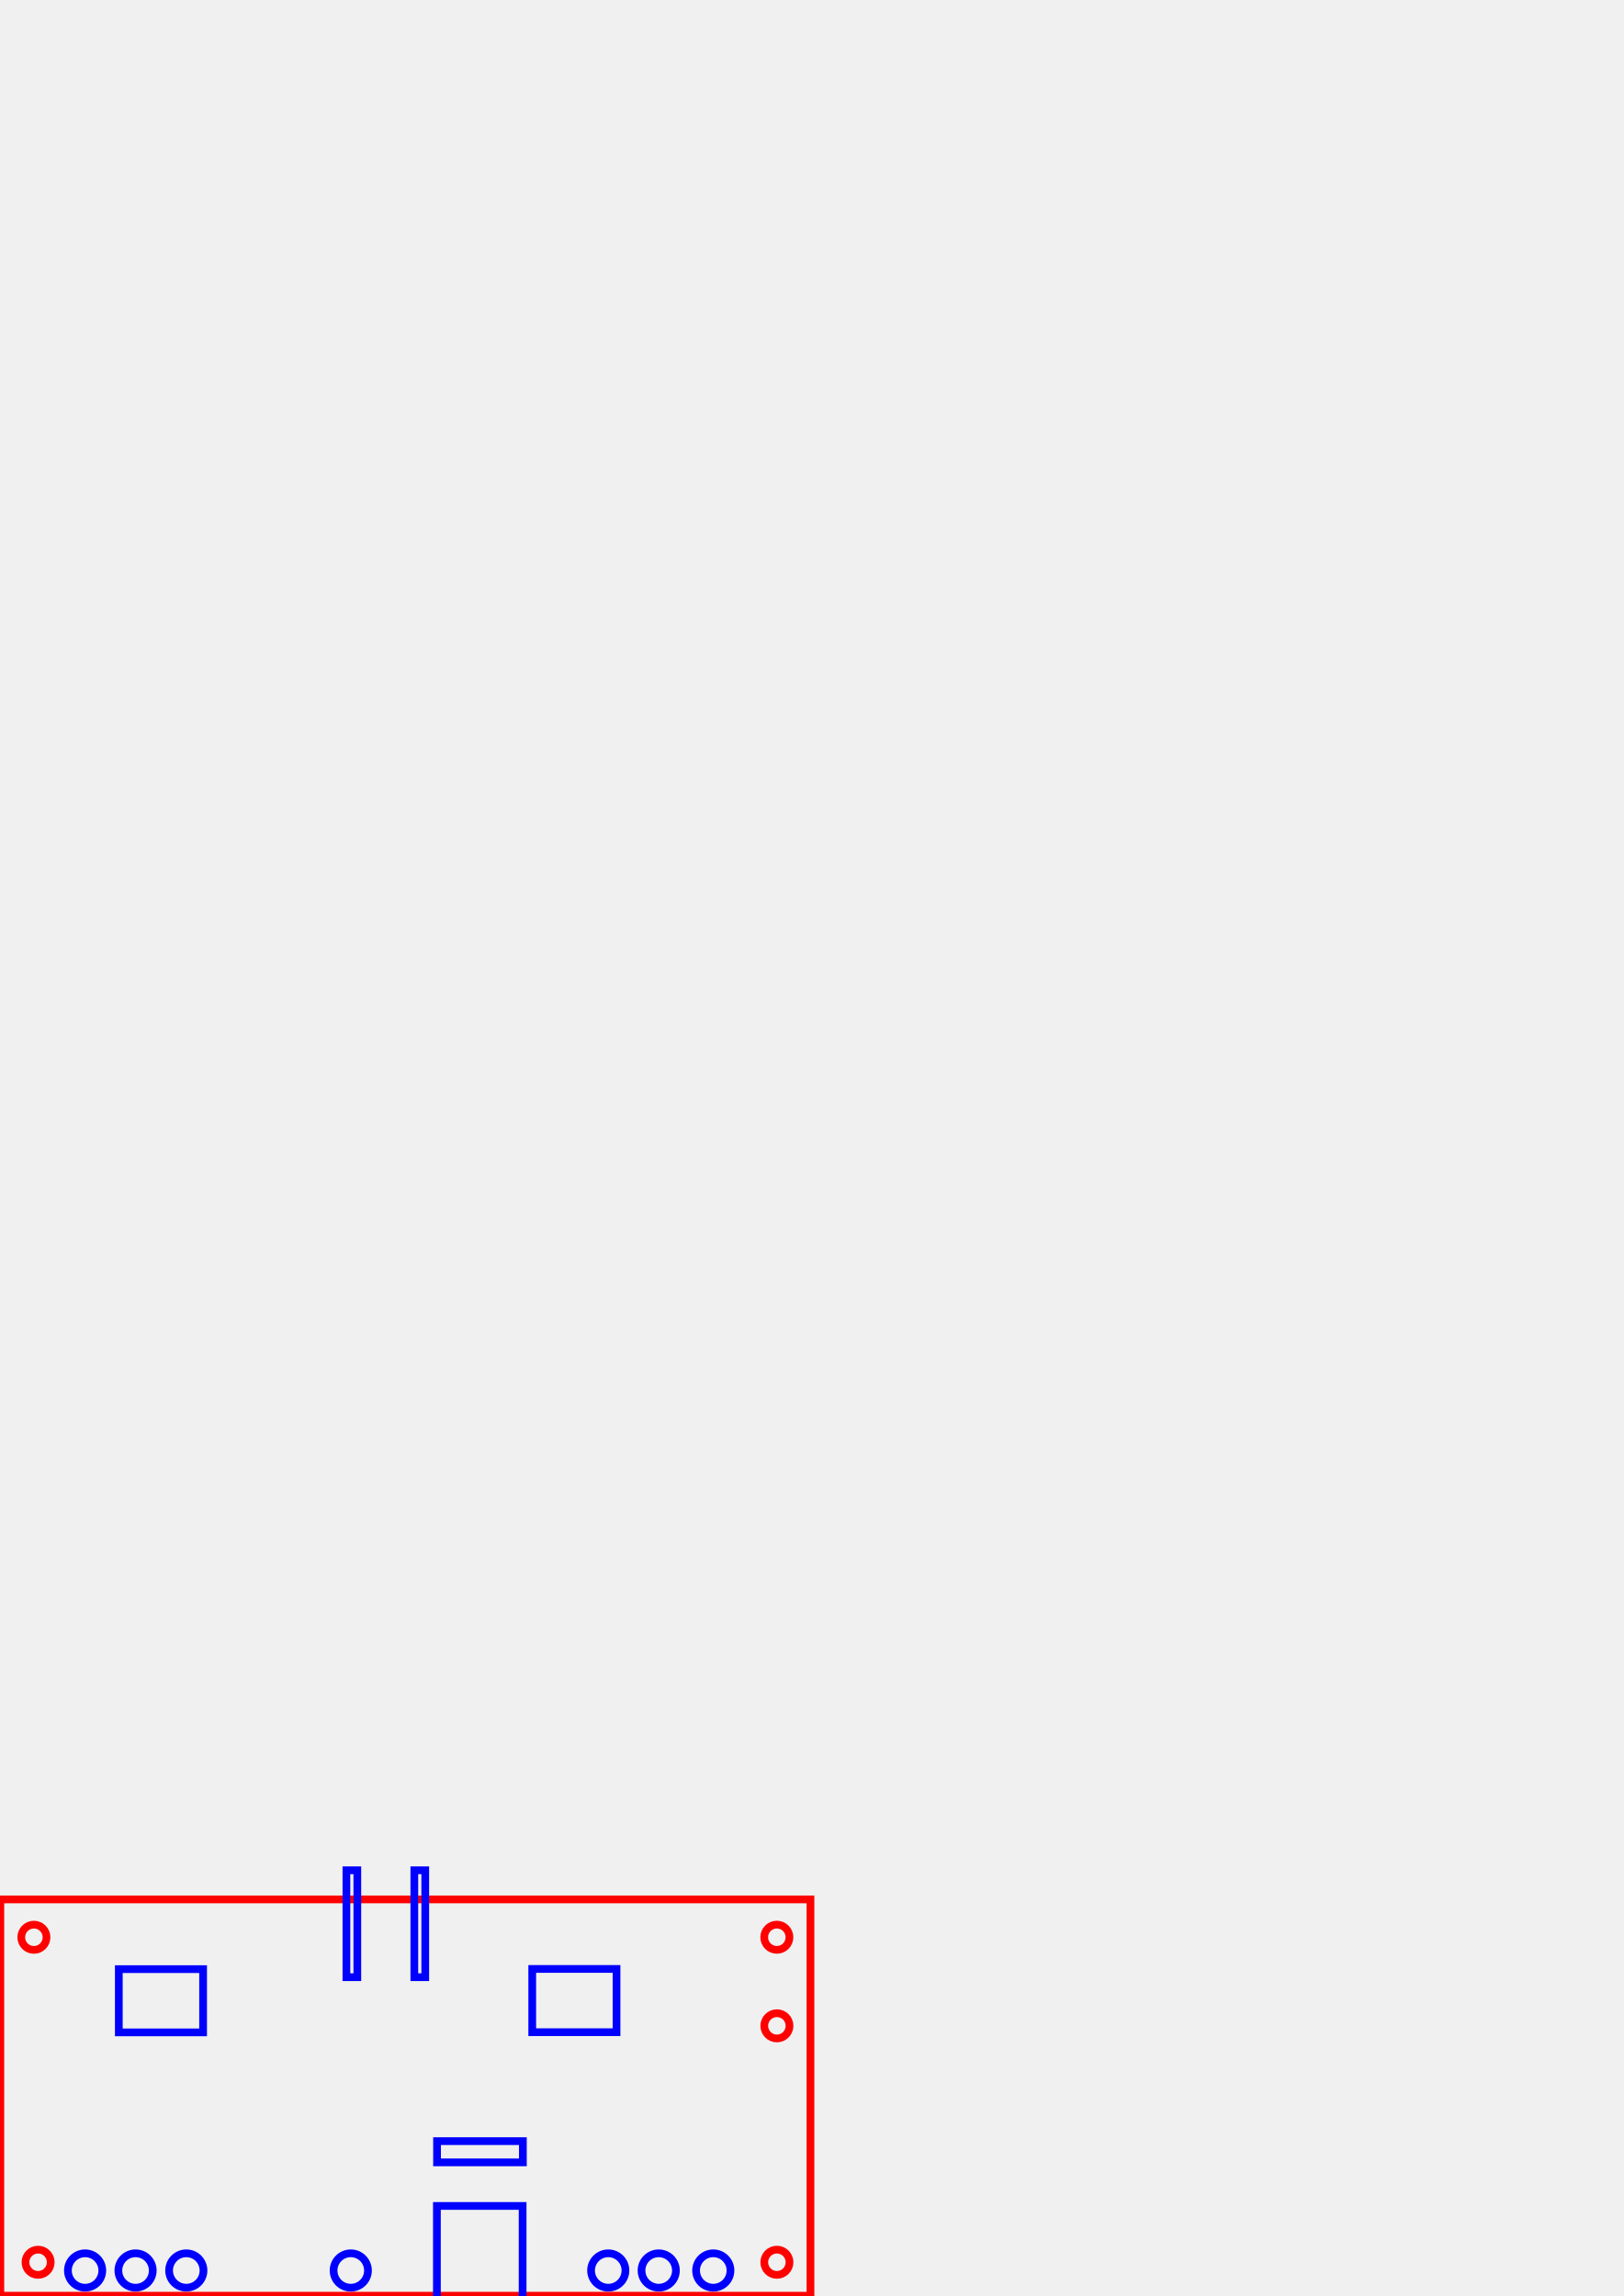
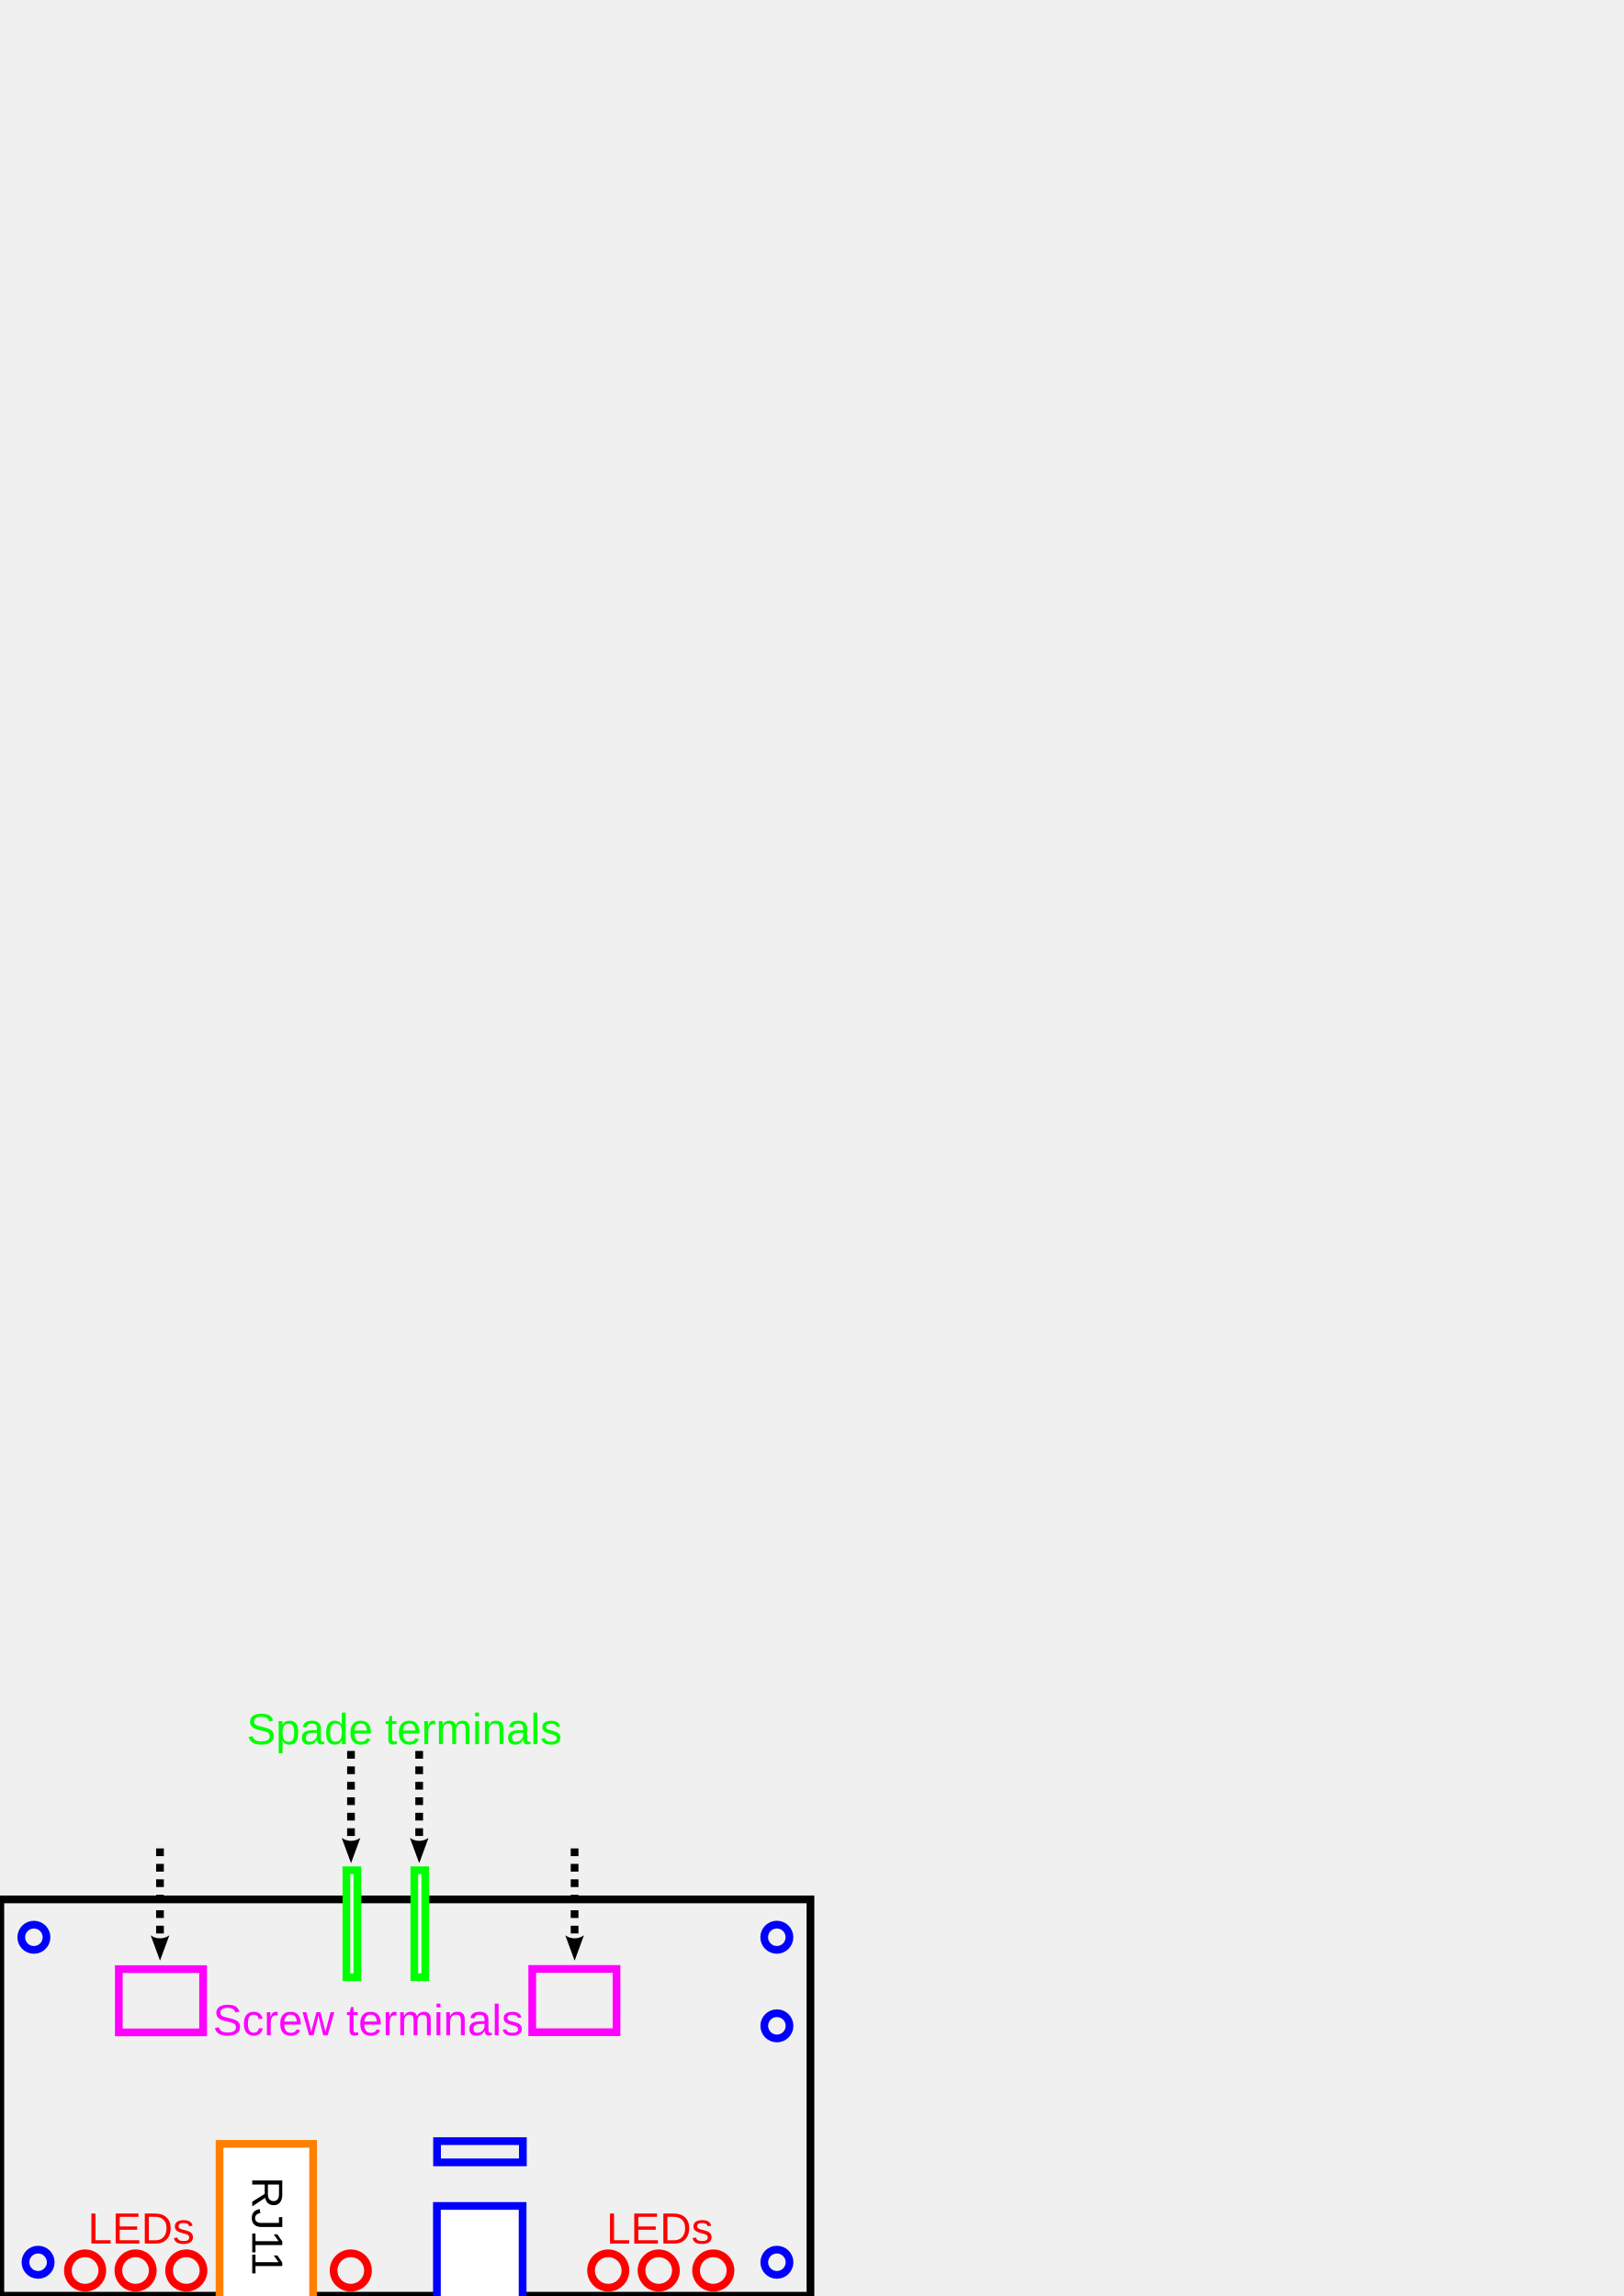
<svg xmlns="http://www.w3.org/2000/svg" width="744.094" height="1052.362" id="svg2" version="1.0">
-   <defs id="defs4" />
+   <defs id="defs4">
+     <marker orient="auto" refY="0.0" refX="0.0" id="Arrow2Send" style="overflow:visible;">
+       <path id="path8050" style="font-size:12.0;fill-rule:evenodd;stroke-width:0.625;stroke-linejoin:round;" d="M 8.719,4.034 L -2.207,0.016 L 8.719,-4.002 C 6.973,-1.63 6.983,1.616 8.719,4.034 z " transform="scale(0.3) rotate(180) translate(-2.3,0)" />
+     </marker>
+     <marker orient="auto" refY="0.0" refX="0.0" id="Arrow2Sstart" style="overflow:visible">
+       <path id="path8047" style="font-size:12.0;fill-rule:evenodd;stroke-width:0.625;stroke-linejoin:round" d="M 8.719,4.034 L -2.207,0.016 L 8.719,-4.002 C 6.973,-1.63 6.983,1.616 8.719,4.034 z " transform="scale(0.3) translate(-2.3,0)" />
+     </marker>
+   </defs>
  <g id="layer1">
-     <rect style="fill:none;stroke:#ff0000;stroke-width:3.543;stroke-miterlimit:4;stroke-dasharray:none;stroke-opacity:1" id="rect2232" width="371.26" height="181.652" x="0.148" y="870.58" />
-     <path style="fill:none;stroke:#ff0000;stroke-width:3.383;stroke-miterlimit:4;stroke-dasharray:none;stroke-opacity:1" id="path2234" d="M 19.269 886.678 A 5.524 5.524 0 1 1  8.22,886.678 A 5.524 5.524 0 1 1  19.269 886.678 z" transform="matrix(1.047243,0,0,1.047243,1.140545,-40.62933)" />
-     <path style="fill:none;stroke:#ff0000;stroke-width:3.383;stroke-miterlimit:4;stroke-dasharray:none;stroke-opacity:1" id="path2236" d="M 19.269 886.678 A 5.524 5.524 0 1 1  8.22,886.678 A 5.524 5.524 0 1 1  19.269 886.678 z" transform="matrix(1.047243,0,0,1.047243,3.062992,108.3271)" />
-     <path style="fill:none;stroke:#ff0000;stroke-width:3.383;stroke-miterlimit:4;stroke-dasharray:none;stroke-opacity:1" id="path2238" d="M 19.269 886.678 A 5.524 5.524 0 1 1  8.22,886.678 A 5.524 5.524 0 1 1  19.269 886.678 z" transform="matrix(1.047243,0,0,1.047243,341.6346,108.3271)" />
-     <path style="fill:none;stroke:#ff0000;stroke-width:3.383;stroke-miterlimit:4;stroke-dasharray:none;stroke-opacity:1" id="path2240" d="M 19.269 886.678 A 5.524 5.524 0 1 1  8.22,886.678 A 5.524 5.524 0 1 1  19.269 886.678 z" transform="matrix(1.047243,0,0,1.047243,341.6346,-3.7010813e-2)" />
-     <path style="fill:none;stroke:#ff0000;stroke-width:3.383;stroke-miterlimit:4;stroke-dasharray:none;stroke-opacity:1" id="path2242" d="M 19.269 886.678 A 5.524 5.524 0 1 1  8.22,886.678 A 5.524 5.524 0 1 1  19.269 886.678 z" transform="matrix(1.047243,0,0,1.047243,341.6063,-40.64244)" />
-     <rect style="fill:none;fill-opacity:1;fill-rule:evenodd;stroke:#0000ff;stroke-width:3.543;stroke-miterlimit:4;stroke-dasharray:none;stroke-dashoffset:0;stroke-opacity:1" id="rect2278" width="5" height="49" x="158.75" y="857.237" />
-     <rect y="857.237" x="189.875" height="49" width="5" id="rect3251" style="fill:none;fill-opacity:1;fill-rule:evenodd;stroke:#0000ff;stroke-width:3.543;stroke-miterlimit:4;stroke-dasharray:none;stroke-dashoffset:0;stroke-opacity:1" />
-     <path style="fill:none;fill-opacity:1;fill-rule:evenodd;stroke:#0000ff;stroke-width:3.626;stroke-miterlimit:4;stroke-dasharray:none;stroke-dashoffset:0;stroke-opacity:1" id="path3253" d="M 46.75 1040.425 A 8.062 8.062 0 1 1  30.625,1040.425 A 8.062 8.062 0 1 1  46.75 1040.425 z" transform="matrix(0.9772442,0,0,0.9772442,1.192864,23.92567)" />
-     <path transform="matrix(0.9772442,0,0,0.9772442,24.31786,23.92567)" d="M 46.75 1040.425 A 8.062 8.062 0 1 1  30.625,1040.425 A 8.062 8.062 0 1 1  46.75 1040.425 z" id="path4224" style="fill:none;fill-opacity:1;fill-rule:evenodd;stroke:#0000ff;stroke-width:3.626;stroke-miterlimit:4;stroke-dasharray:none;stroke-dashoffset:0;stroke-opacity:1" />
-     <path style="fill:none;fill-opacity:1;fill-rule:evenodd;stroke:#0000ff;stroke-width:3.626;stroke-miterlimit:4;stroke-dasharray:none;stroke-dashoffset:0;stroke-opacity:1" id="path4226" d="M 46.75 1040.425 A 8.062 8.062 0 1 1  30.625,1040.425 A 8.062 8.062 0 1 1  46.75 1040.425 z" transform="matrix(0.9772442,0,0,0.9772442,47.56786,23.92567)" />
-     <path transform="matrix(0.9772442,0,0,0.9772442,122.9429,23.92567)" d="M 46.75 1040.425 A 8.062 8.062 0 1 1  30.625,1040.425 A 8.062 8.062 0 1 1  46.75 1040.425 z" id="path4228" style="fill:none;fill-opacity:1;fill-rule:evenodd;stroke:#0000ff;stroke-width:3.626;stroke-miterlimit:4;stroke-dasharray:none;stroke-dashoffset:0;stroke-opacity:1" />
-     <path style="fill:none;fill-opacity:1;fill-rule:evenodd;stroke:#0000ff;stroke-width:3.626;stroke-miterlimit:4;stroke-dasharray:none;stroke-dashoffset:0;stroke-opacity:1" id="path4230" d="M 46.75 1040.425 A 8.062 8.062 0 1 1  30.625,1040.425 A 8.062 8.062 0 1 1  46.75 1040.425 z" transform="matrix(0.9772442,0,0,0.9772442,240.9429,23.92567)" />
-     <path transform="matrix(0.9772442,0,0,0.9772442,264.0679,23.92567)" d="M 46.75 1040.425 A 8.062 8.062 0 1 1  30.625,1040.425 A 8.062 8.062 0 1 1  46.75 1040.425 z" id="path4232" style="fill:none;fill-opacity:1;fill-rule:evenodd;stroke:#0000ff;stroke-width:3.626;stroke-miterlimit:4;stroke-dasharray:none;stroke-dashoffset:0;stroke-opacity:1" />
-     <path style="fill:none;fill-opacity:1;fill-rule:evenodd;stroke:#0000ff;stroke-width:3.626;stroke-miterlimit:4;stroke-dasharray:none;stroke-dashoffset:0;stroke-opacity:1" id="path4234" d="M 46.75 1040.425 A 8.062 8.062 0 1 1  30.625,1040.425 A 8.062 8.062 0 1 1  46.75 1040.425 z" transform="matrix(0.9772442,0,0,0.9772442,289.0679,23.92567)" />
-     <rect style="fill:none;fill-opacity:1;fill-rule:evenodd;stroke:#0000ff;stroke-width:3.543;stroke-miterlimit:4;stroke-dasharray:none;stroke-dashoffset:0;stroke-opacity:1" id="rect4236" width="39.281" height="48.745" x="200.219" y="1011.081" />
+     <rect style="fill:none;stroke:#000000;stroke-width:3.543;stroke-miterlimit:4;stroke-dasharray:none;stroke-opacity:1" id="rect2232" width="371.26" height="181.652" x="0.148" y="870.58" />
+     <path style="fill:none;stroke:#0000ff;stroke-width:3.383;stroke-miterlimit:4;stroke-dasharray:none;stroke-opacity:1" id="path2234" d="M 19.269 886.678 A 5.524 5.524 0 1 1  8.22,886.678 A 5.524 5.524 0 1 1  19.269 886.678 z" transform="matrix(1.047243,0,0,1.047243,1.140545,-40.62933)" />
+     <path style="fill:none;stroke:#0000ff;stroke-width:3.383;stroke-miterlimit:4;stroke-dasharray:none;stroke-opacity:1" id="path2236" d="M 19.269 886.678 A 5.524 5.524 0 1 1  8.22,886.678 A 5.524 5.524 0 1 1  19.269 886.678 z" transform="matrix(1.047243,0,0,1.047243,3.062992,108.3271)" />
+     <path style="fill:none;stroke:#0000ff;stroke-width:3.383;stroke-miterlimit:4;stroke-dasharray:none;stroke-opacity:1" id="path2238" d="M 19.269 886.678 A 5.524 5.524 0 1 1  8.22,886.678 A 5.524 5.524 0 1 1  19.269 886.678 z" transform="matrix(1.047243,0,0,1.047243,341.6346,108.3271)" />
+     <path style="fill:none;stroke:#0000ff;stroke-width:3.383;stroke-miterlimit:4;stroke-dasharray:none;stroke-opacity:1" id="path2240" d="M 19.269 886.678 A 5.524 5.524 0 1 1  8.22,886.678 A 5.524 5.524 0 1 1  19.269 886.678 z" transform="matrix(1.047243,0,0,1.047243,341.6346,-3.7010813e-2)" />
+     <path style="fill:none;stroke:#0000ff;stroke-width:3.383;stroke-miterlimit:4;stroke-dasharray:none;stroke-opacity:1" id="path2242" d="M 19.269 886.678 A 5.524 5.524 0 1 1  8.22,886.678 A 5.524 5.524 0 1 1  19.269 886.678 z" transform="matrix(1.047243,0,0,1.047243,341.6063,-40.64244)" />
+     <rect style="fill:#ffffff;fill-opacity:1;fill-rule:evenodd;stroke:#00ff00;stroke-width:3.543;stroke-miterlimit:4;stroke-dasharray:none;stroke-dashoffset:0;stroke-opacity:1" id="rect2278" width="5" height="49" x="158.75" y="857.237" />
+     <rect y="857.237" x="189.875" height="49" width="5" id="rect3251" style="fill:#ffffff;fill-opacity:1;fill-rule:evenodd;stroke:#00ff00;stroke-width:3.543;stroke-miterlimit:4;stroke-dasharray:none;stroke-dashoffset:0;stroke-opacity:1" />
+     <path style="fill:none;fill-opacity:1;fill-rule:evenodd;stroke:#ff0000;stroke-width:3.626;stroke-miterlimit:4;stroke-dasharray:none;stroke-dashoffset:0;stroke-opacity:1" id="path3253" d="M 46.75 1040.425 A 8.062 8.062 0 1 1  30.625,1040.425 A 8.062 8.062 0 1 1  46.75 1040.425 z" transform="matrix(0.9772442,0,0,0.9772442,1.192864,23.92567)" />
+     <path transform="matrix(0.9772442,0,0,0.9772442,24.31786,23.92567)" d="M 46.75 1040.425 A 8.062 8.062 0 1 1  30.625,1040.425 A 8.062 8.062 0 1 1  46.75 1040.425 z" id="path4224" style="fill:none;fill-opacity:1;fill-rule:evenodd;stroke:#ff0000;stroke-width:3.626;stroke-miterlimit:4;stroke-dasharray:none;stroke-dashoffset:0;stroke-opacity:1" />
+     <path style="fill:none;fill-opacity:1;fill-rule:evenodd;stroke:#ff0000;stroke-width:3.626;stroke-miterlimit:4;stroke-dasharray:none;stroke-dashoffset:0;stroke-opacity:1" id="path4226" d="M 46.75 1040.425 A 8.062 8.062 0 1 1  30.625,1040.425 A 8.062 8.062 0 1 1  46.75 1040.425 z" transform="matrix(0.9772442,0,0,0.9772442,47.56786,23.92567)" />
+     <path transform="matrix(0.9772442,0,0,0.9772442,122.9429,23.92567)" d="M 46.75 1040.425 A 8.062 8.062 0 1 1  30.625,1040.425 A 8.062 8.062 0 1 1  46.75 1040.425 z" id="path4228" style="fill:none;fill-opacity:1;fill-rule:evenodd;stroke:#ff0000;stroke-width:3.626;stroke-miterlimit:4;stroke-dasharray:none;stroke-dashoffset:0;stroke-opacity:1" />
+     <path style="fill:none;fill-opacity:1;fill-rule:evenodd;stroke:#ff0000;stroke-width:3.626;stroke-miterlimit:4;stroke-dasharray:none;stroke-dashoffset:0;stroke-opacity:1" id="path4230" d="M 46.75 1040.425 A 8.062 8.062 0 1 1  30.625,1040.425 A 8.062 8.062 0 1 1  46.75 1040.425 z" transform="matrix(0.9772442,0,0,0.9772442,240.9429,23.92567)" />
+     <path transform="matrix(0.9772442,0,0,0.9772442,264.0679,23.92567)" d="M 46.75 1040.425 A 8.062 8.062 0 1 1  30.625,1040.425 A 8.062 8.062 0 1 1  46.75 1040.425 z" id="path4232" style="fill:none;fill-opacity:1;fill-rule:evenodd;stroke:#ff0000;stroke-width:3.626;stroke-miterlimit:4;stroke-dasharray:none;stroke-dashoffset:0;stroke-opacity:1" />
+     <path style="fill:none;fill-opacity:1;fill-rule:evenodd;stroke:#ff0000;stroke-width:3.626;stroke-miterlimit:4;stroke-dasharray:none;stroke-dashoffset:0;stroke-opacity:1" id="path4234" d="M 46.75 1040.425 A 8.062 8.062 0 1 1  30.625,1040.425 A 8.062 8.062 0 1 1  46.75 1040.425 z" transform="matrix(0.9772442,0,0,0.9772442,289.0679,23.92567)" />
+     <rect style="fill:#ffffff;fill-opacity:1;fill-rule:evenodd;stroke:#0000ff;stroke-width:3.543;stroke-miterlimit:4;stroke-dasharray:none;stroke-dashoffset:0;stroke-opacity:1" id="rect4236" width="39.281" height="48.745" x="200.219" y="1011.081" />
    <rect style="fill:none;fill-opacity:1;fill-rule:evenodd;stroke:#0000ff;stroke-width:3.543;stroke-miterlimit:4;stroke-dasharray:none;stroke-dashoffset:0;stroke-opacity:1" id="rect4242" width="39.336" height="9.726" x="200.286" y="981.385" />
-     <rect style="fill:none;fill-opacity:1;fill-rule:evenodd;stroke:#0000ff;stroke-width:3.543;stroke-miterlimit:4;stroke-dasharray:none;stroke-dashoffset:0;stroke-opacity:1" id="rect4244" width="38.626" height="28.991" x="54.447" y="902.544" />
-     <rect style="fill:none;fill-opacity:1;fill-rule:evenodd;stroke:#0000ff;stroke-width:3.543;stroke-miterlimit:4;stroke-dasharray:none;stroke-dashoffset:0;stroke-opacity:1" id="rect4246" width="38.626" height="28.991" x="243.908" y="902.456" />
+     <rect style="fill:none;fill-opacity:1;fill-rule:evenodd;stroke:#ff00ff;stroke-width:3.543;stroke-miterlimit:4;stroke-dasharray:none;stroke-dashoffset:0;stroke-opacity:1" id="rect4244" width="38.626" height="28.991" x="54.447" y="902.544" />
+     <rect style="fill:none;fill-opacity:1;fill-rule:evenodd;stroke:#ff00ff;stroke-width:3.543;stroke-miterlimit:4;stroke-dasharray:none;stroke-dashoffset:0;stroke-opacity:1" id="rect4246" width="38.626" height="28.991" x="243.908" y="902.456" />
+     <text xml:space="preserve" style="font-size:20px;font-style:normal;font-variant:normal;font-weight:normal;font-stretch:normal;text-align:start;line-height:125%;writing-mode:lr-tb;text-anchor:start;fill:#ff00ff;fill-opacity:1;stroke:none;stroke-width:1px;stroke-linecap:butt;stroke-linejoin:miter;stroke-opacity:1;font-family:Arial" x="97.581" y="932.861" id="text3147">
+       <tspan id="tspan3149" x="97.581" y="932.861">Screw terminals</tspan>
+     </text>
+     <text xml:space="preserve" style="font-size:20px;font-style:normal;font-variant:normal;font-weight:normal;font-stretch:normal;text-align:start;line-height:125%;writing-mode:lr-tb;text-anchor:start;fill:#00ff00;fill-opacity:1;stroke:none;stroke-width:1px;stroke-linecap:butt;stroke-linejoin:miter;stroke-opacity:1;font-family:Arial" x="113.037" y="799.442" id="text4120">
+       <tspan id="tspan4122" x="113.037" y="799.442">Spade terminals</tspan>
+     </text>
+     <text id="text7035" y="1028.321" x="277.893" style="font-size:20px;font-style:normal;font-variant:normal;font-weight:normal;font-stretch:normal;text-align:start;line-height:125%;writing-mode:lr-tb;text-anchor:start;fill:#ff0000;fill-opacity:1;stroke:none;stroke-width:1px;stroke-linecap:butt;stroke-linejoin:miter;stroke-opacity:1;font-family:Arial" xml:space="preserve">
+       <tspan y="1028.321" x="277.893" id="tspan7037">LEDs</tspan>
+     </text>
+     <text xml:space="preserve" style="font-size:20px;font-style:normal;font-variant:normal;font-weight:normal;font-stretch:normal;text-align:start;line-height:125%;writing-mode:lr-tb;text-anchor:start;fill:#ff0000;fill-opacity:1;stroke:none;stroke-width:1px;stroke-linecap:butt;stroke-linejoin:miter;stroke-opacity:1;font-family:Arial" x="40.246" y="1028.321" id="text7039">
+       <tspan id="tspan7041" x="40.246" y="1028.321">LEDs</tspan>
+     </text>
+     <path style="fill:none;fill-rule:evenodd;stroke:#000000;stroke-width:3.543;stroke-linecap:butt;stroke-linejoin:miter;marker-end:url(#Arrow2Send);stroke-miterlimit:4;stroke-dasharray:3.543,3.543;stroke-dashoffset:0;stroke-opacity:1" d="M 160.849,802.54 L 160.849,849.193" id="path7043" />
+     <path id="path8214" d="M 192.099,802.54 L 192.099,849.193" style="fill:none;fill-rule:evenodd;stroke:#000000;stroke-width:3.543;stroke-linecap:butt;stroke-linejoin:miter;marker-end:url(#Arrow2Send);stroke-miterlimit:4;stroke-dasharray:3.543,3.543;stroke-dashoffset:0;stroke-opacity:1" />
+     <path style="fill:none;fill-rule:evenodd;stroke:#000000;stroke-width:3.543;stroke-linecap:butt;stroke-linejoin:miter;marker-end:url(#Arrow2Send);stroke-miterlimit:4;stroke-dasharray:3.543, 3.543;stroke-dashoffset:0;stroke-opacity:1" d="M 73.315,847.214 L 73.315,893.867" id="path9185" />
+     <path id="path9187" d="M 263.315,847.214 L 263.315,893.867" style="fill:none;fill-rule:evenodd;stroke:#000000;stroke-width:3.543;stroke-linecap:butt;stroke-linejoin:miter;marker-end:url(#Arrow2Send);stroke-miterlimit:4;stroke-dasharray:3.543, 3.543;stroke-dashoffset:0;stroke-opacity:1" />
+     <path style="fill:none;fill-rule:evenodd;stroke:#000000;stroke-width:3.543;stroke-linecap:butt;stroke-linejoin:miter;marker-end:url(#Arrow2Send);stroke-miterlimit:4;stroke-dasharray:3.543, 3.543;stroke-dashoffset:0;stroke-opacity:1" d="M 220.517,1113.698 L 220.517,1067.045" id="path9189" />
+     <rect style="fill:#ffffff;fill-opacity:1;fill-rule:evenodd;stroke:#ff8000;stroke-width:3.543;stroke-miterlimit:4;stroke-dasharray:none;stroke-dashoffset:0;stroke-opacity:1" id="rect11244" width="42.882" height="79.895" x="100.611" y="982.618" />
+     <path id="path12215" d="M 121.48,1116.587 L 121.48,1069.934" style="fill:none;fill-rule:evenodd;stroke:#000000;stroke-width:3.543;stroke-linecap:butt;stroke-linejoin:miter;marker-end:url(#Arrow2Send);stroke-miterlimit:4;stroke-dasharray:3.543, 3.543;stroke-dashoffset:0;stroke-opacity:1" />
+     <text xml:space="preserve" style="font-size:20px;font-style:normal;font-variant:normal;font-weight:normal;font-stretch:normal;text-align:start;line-height:125%;writing-mode:lr-tb;text-anchor:start;fill:#000000;fill-opacity:1;stroke:none;stroke-width:1px;stroke-linecap:butt;stroke-linejoin:miter;stroke-opacity:1;font-family:Arial" x="997.77" y="-115.591" id="text14155" transform="matrix(0,1,-1,0,0,0)">
+       <tspan id="tspan14157" x="997.77" y="-115.591">RJ11</tspan>
+     </text>
  </g>
</svg>
